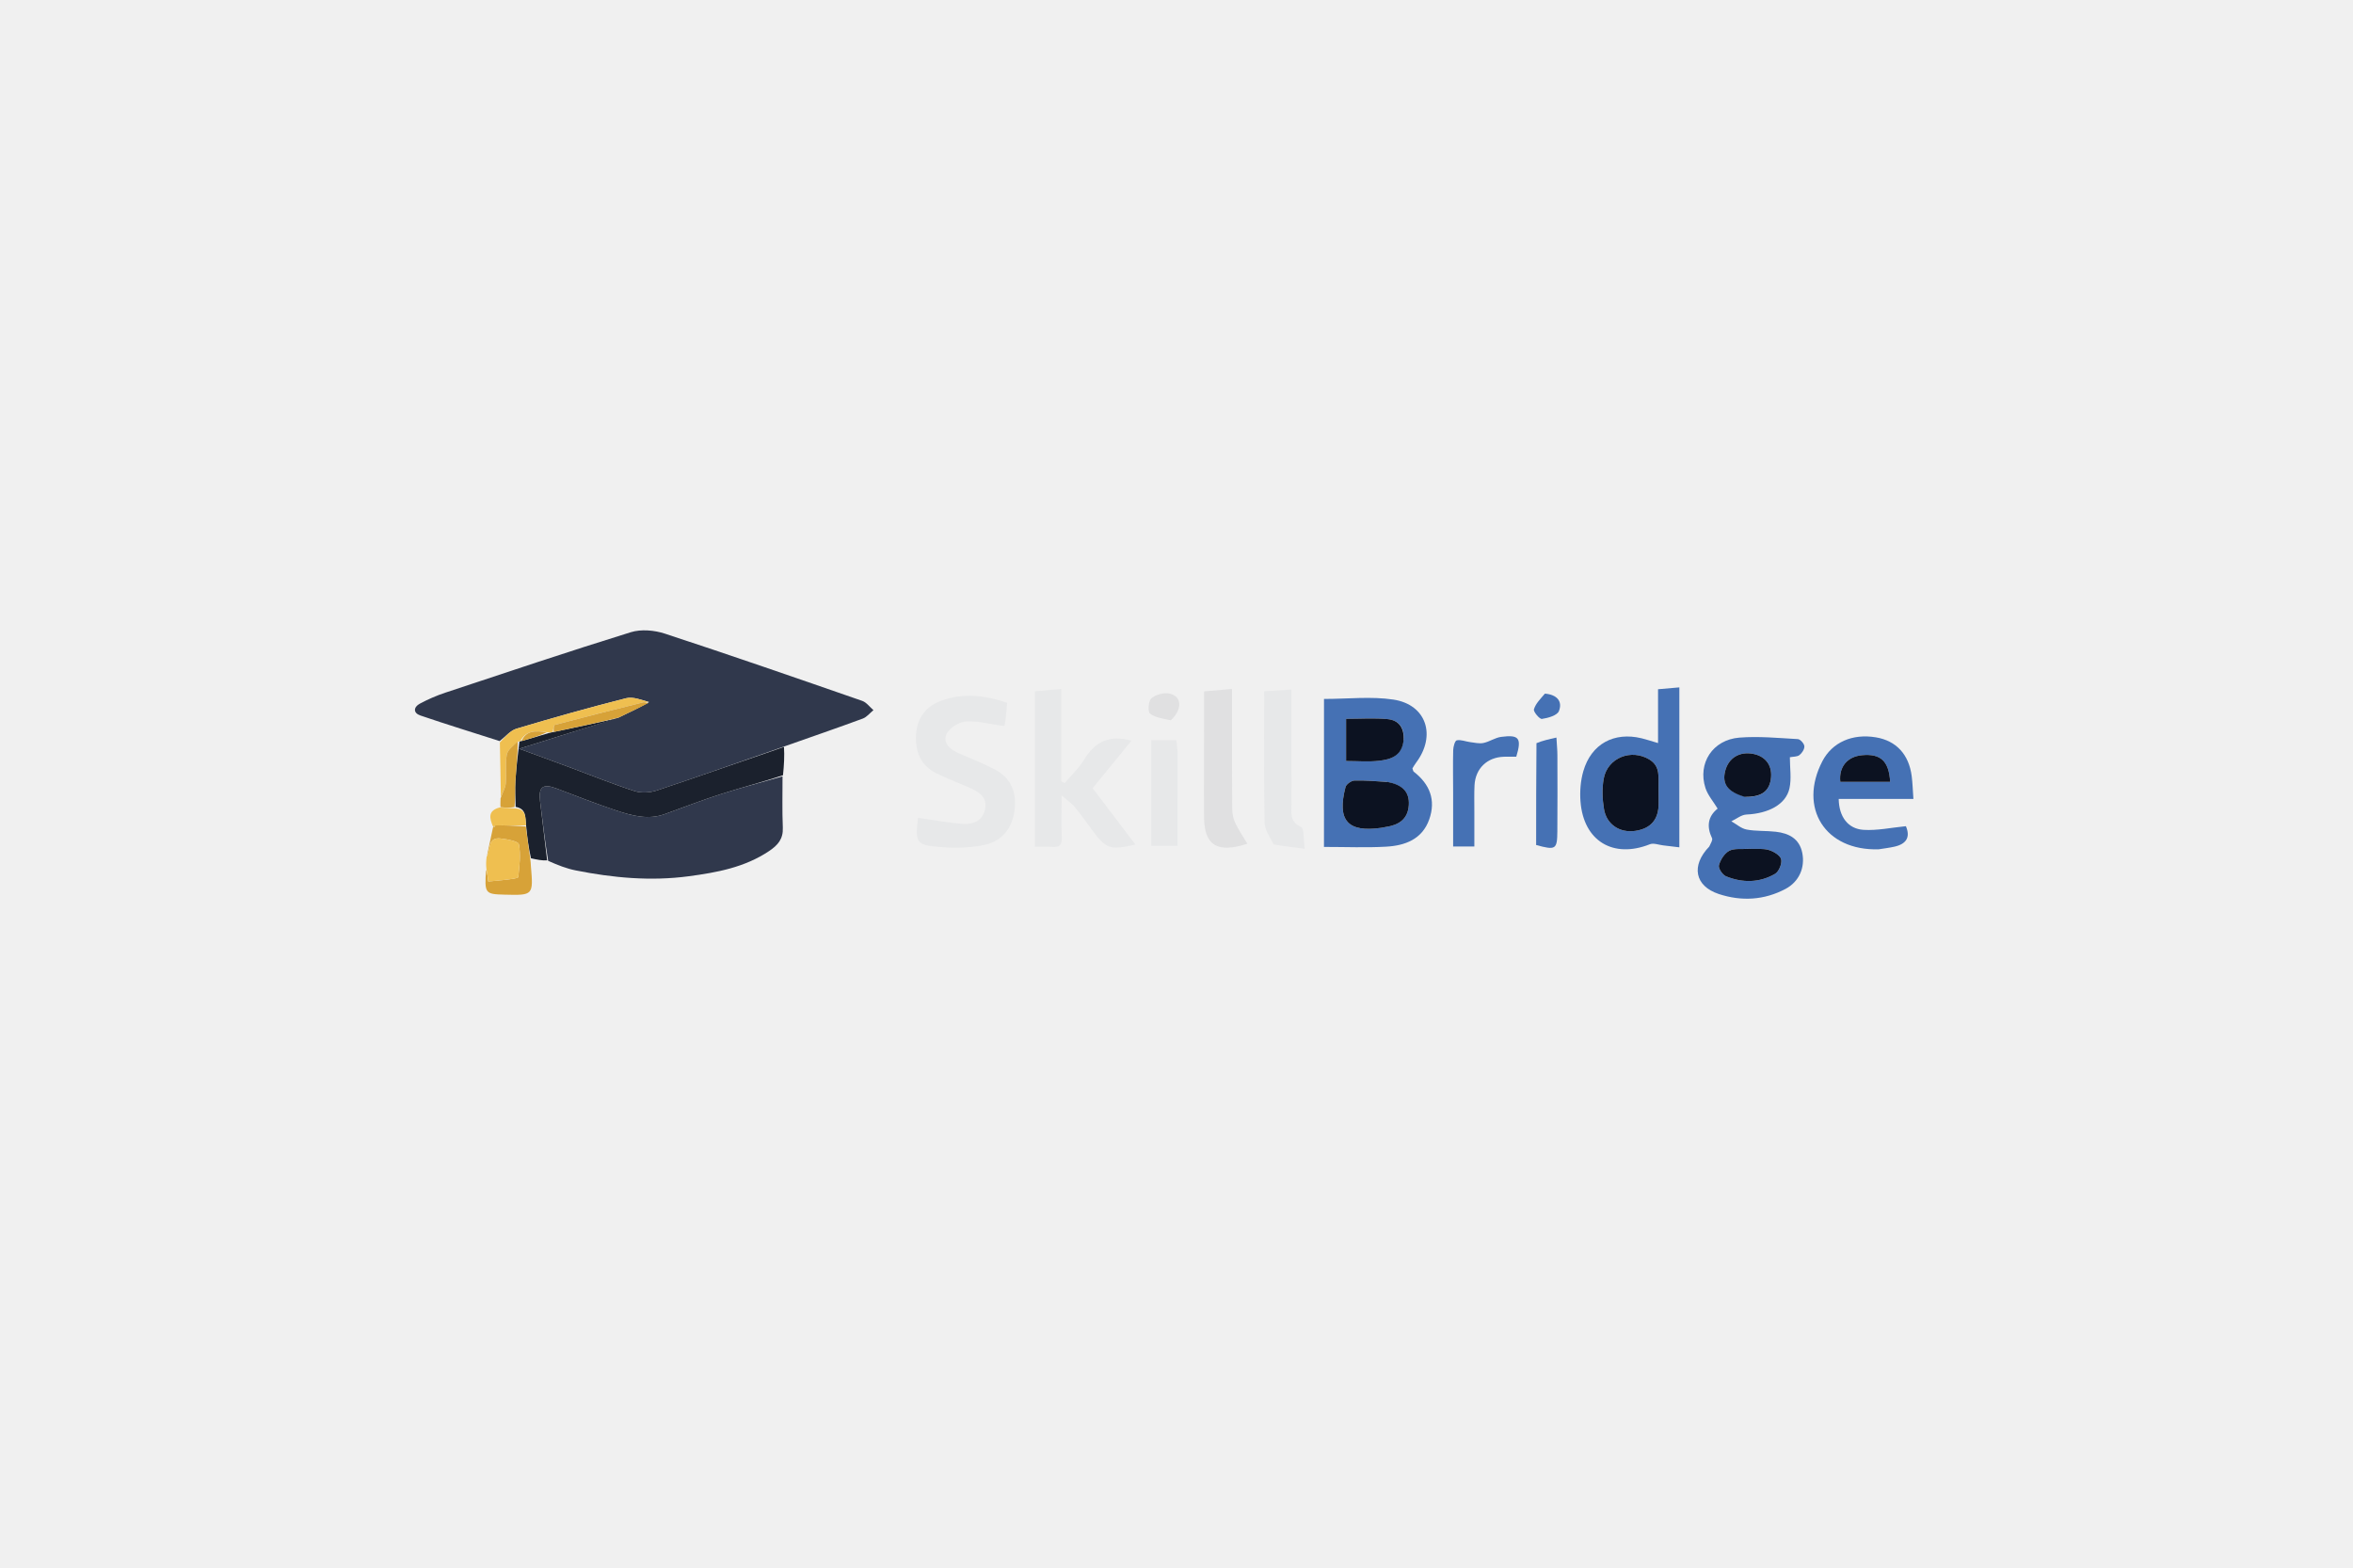
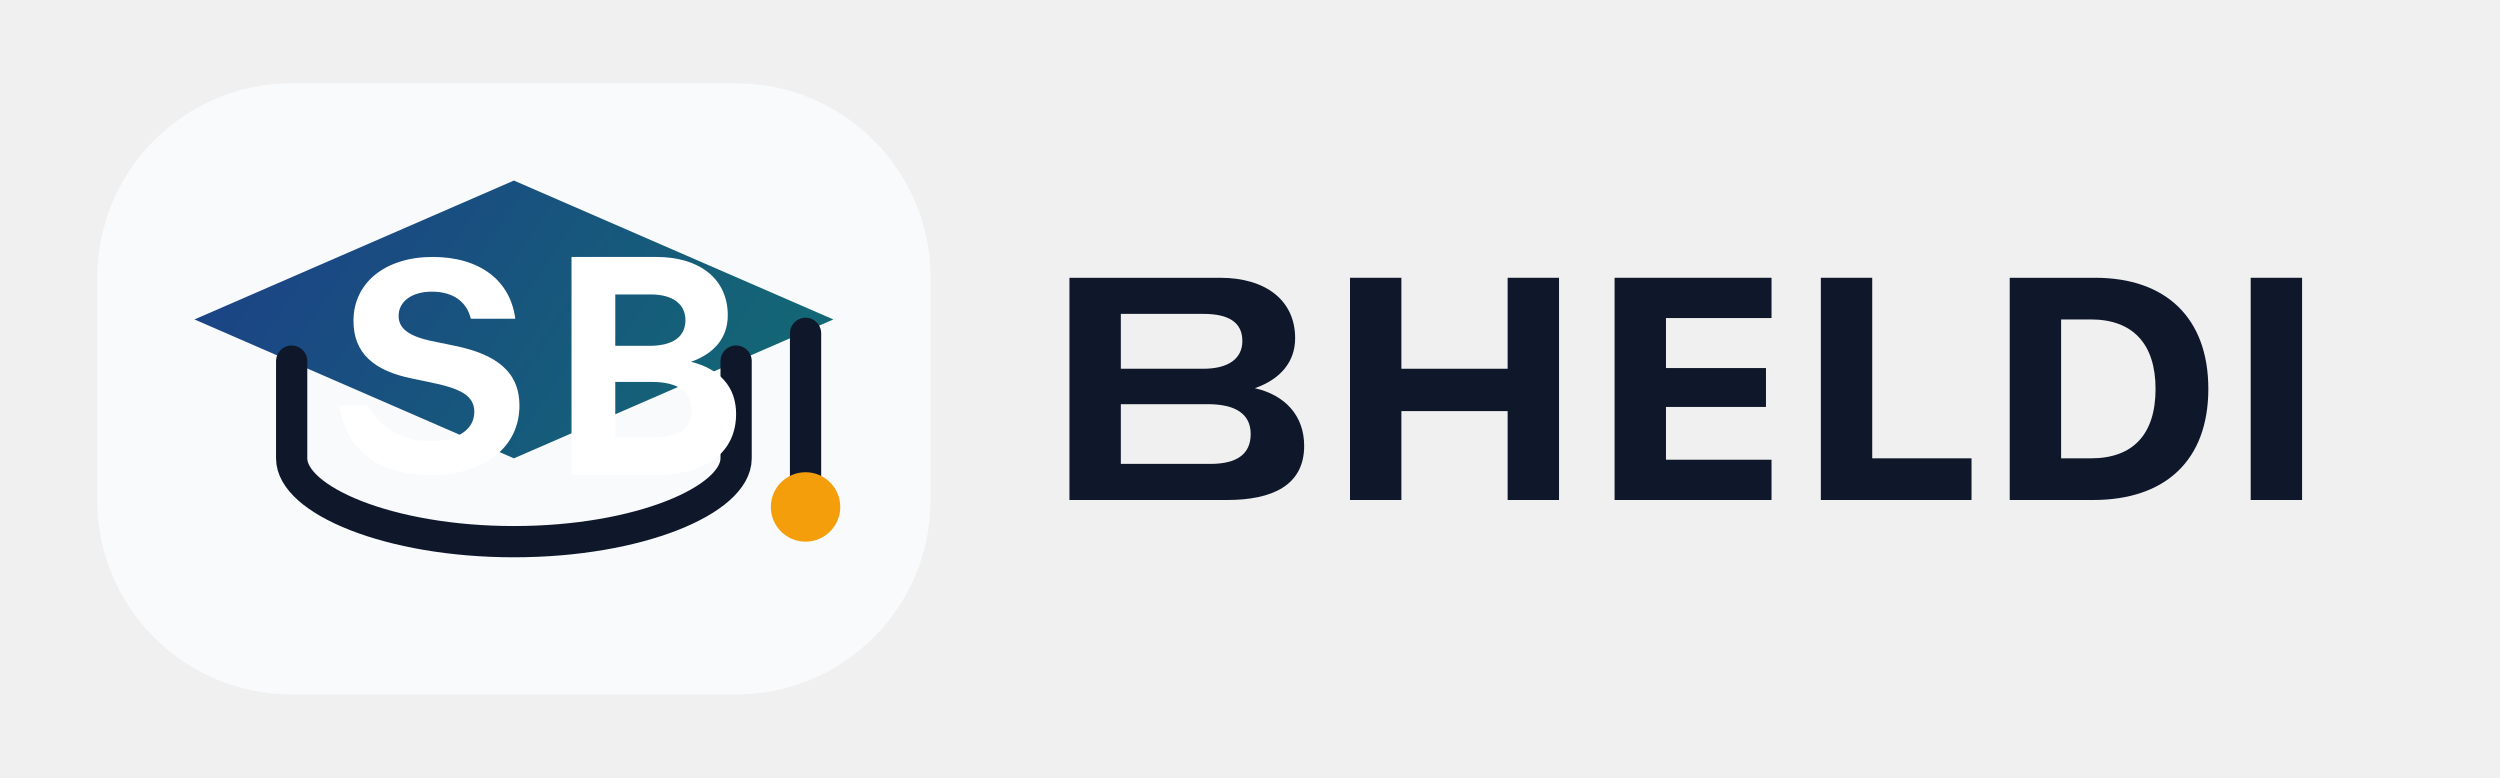
- <svg xmlns="http://www.w3.org/2000/svg" version="1.1" id="Layer_1" x="0px" y="0px" width="100%" viewBox="0 0 800 533" enable-background="new 0 0 800 533" xml:space="preserve">
- 0B0D14" opacity="1.000000" stroke="none"s*d=".*?z"s*/&gt;
- #0B0D14" opacity="1.000000" stroke="none" 
- 	d="
- M745.000000,534.000000 
- 	C496.666718,534.000000 248.833420,534.000000 1.000100,534.000000 
- 	C1.000067,356.333405 1.000067,178.666824 1.000033,1.000171 
- 	C267.666534,1.000114 534.333069,1.000114 800.999756,1.000057 
- 	C800.999817,178.666504 800.999817,356.333008 800.999878,533.999756 
- 	C782.500000,534.000000 764.000000,534.000000 745.000000,534.000000 
- M169.533264,274.664062 
- 	C165.704315,275.684540 166.512680,278.278107 167.531097,281.715576 
- 	C166.880737,284.782288 166.230377,287.848999 165.316833,291.716705 
- 	C165.268021,292.838257 165.219208,293.959808 164.949722,295.765900 
- 	C164.708069,303.759094 164.903549,304.011475 171.468033,304.179535 
- 	C181.348907,304.432556 181.346664,304.432709 180.495514,294.397369 
- 	C180.439575,293.737915 180.456879,293.072205 180.916672,291.964386 
- 	C182.623688,292.297577 184.330719,292.630737 186.713852,293.277374 
- 	C189.716446,294.178680 192.669617,295.327850 195.730255,295.937958 
- 	C208.442688,298.472137 221.273514,299.653534 234.188568,297.923035 
- 	C243.727615,296.644867 253.158981,294.926819 261.447632,289.383453 
- 	C264.468170,287.363373 266.316803,285.252350 266.150482,281.381866 
- 	C265.901245,275.582153 266.065247,269.764740 266.371185,263.217743 
- 	C266.558533,260.122650 266.745880,257.027557 267.512970,253.484100 
- 	C276.127289,250.450226 284.765594,247.481247 293.331573,244.316589 
- 	C294.709137,243.807663 295.764191,242.425720 296.968323,241.447327 
- 	C295.698425,240.371017 294.599701,238.801590 293.132935,238.292343 
- 	C270.828003,230.548248 248.519806,222.806076 226.087158,215.444977 
- 	C222.507874,214.270493 217.983276,213.864014 214.468506,214.952332 
- 	C193.361389,221.487854 172.411377,228.532974 151.437256,235.493286 
- 	C148.449066,236.484924 145.515732,237.756744 142.742538,239.244659 
- 	C140.559616,240.415863 140.443680,242.415588 142.907730,243.256943 
- 	C151.847870,246.309601 160.881821,249.087494 170.013809,252.908066 
- 	C170.104752,258.942474 170.195709,264.976898 170.089996,271.848907 
- 	C170.112228,272.708679 170.134460,273.568420 169.533264,274.664062 
- M580.847290,288.101379 
- 	C574.859253,294.319763 576.227600,301.262970 584.348389,303.953888 
- 	C592.040344,306.502747 599.802307,306.086731 607.085205,302.217804 
- 	C611.652954,299.791168 613.759277,295.009949 612.762512,290.003601 
- 	C611.789612,285.116943 608.196045,283.307831 603.766418,282.793365 
- 	C600.472412,282.410767 597.085327,282.651672 593.845947,282.046234 
- 	C592.002319,281.701721 590.372192,280.214996 588.645935,279.242584 
- 	C590.353821,278.440216 592.033508,277.021790 593.774475,276.942139 
- 	C601.295166,276.598114 607.213501,273.502808 608.409790,268.005798 
- 	C609.125549,264.717133 608.541138,261.145538 608.541138,257.456665 
- 	C609.671143,257.235779 611.008301,257.333008 611.801025,256.722900 
- 	C612.669067,256.054932 613.545227,254.693329 613.467590,253.708984 
- 	C613.397217,252.816879 612.086487,251.344421 611.256836,251.297729 
- 	C604.635437,250.925171 597.953430,250.266388 591.376892,250.788574 
- 	C582.280457,251.510803 577.107300,259.526123 579.846252,267.939636 
- 	C580.631104,270.350372 582.457031,272.422211 583.976807,274.932281 
- 	C580.679077,277.558228 580.167603,280.990234 582.076233,284.984741 
- 	C582.369385,285.598419 581.660889,286.690735 580.847290,288.101379 
- M450.138397,276.465546 
- 	C450.138397,280.219238 450.138397,283.972900 450.138397,287.955017 
- 	C457.714233,287.955017 464.505829,288.250854 471.259216,287.869568 
- 	C477.664551,287.507935 483.509491,285.390442 485.913757,278.632690 
- 	C488.265564,272.022430 486.123291,266.596313 480.651398,262.368469 
- 	C480.430725,262.197968 480.410583,261.767914 480.214600,261.234375 
- 	C480.575836,260.671570 480.971619,259.958801 481.457001,259.313416 
- 	C488.389282,250.095901 484.971863,239.559021 473.736877,237.859055 
- 	C466.171631,236.714371 458.292969,237.641022 450.149078,237.641022 
- 	C450.149078,250.295273 450.149078,262.886139 450.138397,276.465546 
- M341.809753,246.625458 
- 	C342.005890,244.160141 342.202026,241.694824 342.421600,238.934631 
- 	C334.984222,236.425858 327.706390,235.552567 320.319641,238.120499 
- 	C314.910187,240.001022 311.833618,244.004227 311.463501,249.654358 
- 	C311.091675,255.330063 312.898743,260.246826 318.381226,262.932465 
- 	C322.098450,264.753357 325.990662,266.214020 329.779449,267.892639 
- 	C332.985809,269.313202 335.858215,271.176025 334.866333,275.319977 
- 	C333.918121,279.281525 330.626373,280.396393 327.126282,280.112549 
- 	C322.091339,279.704315 317.099518,278.764771 312.091522,278.052307 
- 	C311.134644,286.763855 311.372253,287.354706 320.402649,288.054840 
- 	C325.126709,288.421082 330.057892,288.242828 334.679047,287.275818 
- 	C340.566406,286.043884 344.068390,281.754974 344.904510,275.745575 
- 	C345.759521,269.600220 343.874481,264.488647 338.073395,261.533875 
- 	C334.238831,259.580719 330.255890,257.906372 326.283783,256.239716 
- 	C323.243805,254.964172 320.435394,252.775192 321.774536,249.646667 
- 	C322.677979,247.536102 326.104980,245.410583 328.510559,245.280624 
- 	C332.699738,245.054306 336.971893,246.363678 341.809753,246.625458 
- M357.465057,287.900177 
- 	C359.902344,288.260468 361.143585,287.578796 360.998505,284.746368 
- 	C360.781342,280.505707 360.942078,276.245667 360.942078,270.445984 
- 	C363.195587,272.400330 364.472046,273.231018 365.386414,274.356079 
- 	C367.485931,276.939423 369.423645,279.655396 371.400787,282.336884 
- 	C376.048004,288.639404 377.519165,289.143036 386.018433,287.131134 
- 	C381.167664,280.739136 376.374878,274.423523 371.489777,267.986298 
- 	C376.026550,262.433350 380.330353,257.165527 384.684113,251.836563 
- 	C377.157867,249.743561 372.270813,252.185577 368.641022,258.203217 
- 	C366.865875,261.146118 364.241516,263.576782 362.001556,266.239319 
- 	C361.610962,266.044739 361.220398,265.850159 360.829834,265.655579 
- 	C360.829834,255.270279 360.829834,244.884979 360.829834,234.242188 
- 	C357.532227,234.536469 354.773987,234.782623 351.859131,235.042755 
- 	C351.859131,252.705353 351.859131,270.127411 351.859131,287.899506 
- 	C353.607971,287.899506 355.088043,287.899506 357.465057,287.900177 
- M570.966797,255.505280 
- 	C570.966797,248.397552 570.966797,241.289810 570.966797,233.709518 
- 	C568.283020,233.943329 566.207153,234.124191 563.719849,234.340881 
- 	C563.719849,237.659058 563.719788,240.621414 563.719788,243.583786 
- 	C563.719788,246.423355 563.719849,249.262924 563.719849,252.645142 
- 	C560.997620,251.846069 559.588257,251.368973 558.147827,251.019806 
- 	C548.760681,248.744278 541.026733,252.913086 538.326416,262.172668 
- 	C537.372681,265.443115 537.095337,269.091888 537.355774,272.503357 
- 	C538.382812,285.955994 548.486389,292.000244 560.944275,287.044891 
- 	C562.211487,286.540833 563.971436,287.260773 565.500366,287.433167 
- 	C567.201233,287.624939 568.899353,287.840149 570.962830,288.089081 
- 	C570.962830,277.107544 570.962830,266.805389 570.966797,255.505280 
- M639.184387,288.713013 
- 	C640.820374,288.436432 642.472534,288.232269 644.089111,287.869110 
- 	C648.164734,286.953522 649.582031,284.624939 647.987732,280.906677 
- 	C643.048035,281.387329 638.286682,282.438599 633.607849,282.150482 
- 	C628.292114,281.823090 625.232788,277.698792 625.143250,271.629150 
- 	C633.465820,271.629150 641.804321,271.629150 650.541992,271.629150 
- 	C650.313354,268.470825 650.254944,266.161072 649.961060,263.881622 
- 	C649.007751,256.488007 644.694214,251.855026 637.813599,250.697037 
- 	C629.777222,249.344543 622.924988,252.397018 619.589294,258.815430 
- 	C611.355286,274.658966 620.498108,289.325714 639.184387,288.713013 
- M409.383698,246.541367 
- 	C409.372772,257.005585 409.284760,267.470459 409.373901,277.933807 
- 	C409.453705,287.302399 413.767517,290.256622 424.090363,286.864075 
- 	C422.604858,284.364716 421.096893,282.176178 419.973145,279.805511 
- 	C419.304596,278.395142 418.965302,276.701172 418.949310,275.129883 
- 	C418.851227,265.496826 418.886963,255.862411 418.880127,246.228455 
- 	C418.877350,242.318146 418.879669,238.407837 418.879669,234.254227 
- 	C415.404266,234.550598 412.640198,234.786301 409.386383,235.063782 
- 	C409.386383,238.672729 409.386383,242.115936 409.383698,246.541367 
- M433.339752,287.296570 
- 	C436.519592,287.700470 439.699463,288.104370 443.603241,288.600250 
- 	C443.122711,285.335693 443.450562,281.662018 442.354919,281.172119 
- 	C438.270538,279.345917 439.111420,276.167450 439.101257,273.142700 
- 	C439.058350,260.391052 439.083099,247.639175 439.083099,234.445084 
- 	C435.757935,234.656097 432.882538,234.838577 429.815979,235.033188 
- 	C429.815979,250.203522 429.688141,264.979126 429.944794,279.748077 
- 	C429.986450,282.144745 431.732483,284.511810 433.339752,287.296570 
- M501.262848,275.493805 
- 	C501.275909,272.663696 501.180206,269.828003 501.324921,267.004639 
- 	C501.617188,261.301331 505.599274,257.476227 511.302704,257.291870 
- 	C512.746033,257.245239 514.192139,257.284912 515.522217,257.284912 
- 	C517.423767,250.965500 516.509399,249.733231 510.377014,250.537277 
- 	C508.322418,250.806671 506.430786,252.182251 504.372772,252.609558 
- 	C502.936890,252.907700 501.337372,252.509323 499.824158,252.317825 
- 	C498.291412,252.123856 496.696198,251.419891 495.287231,251.710327 
- 	C494.662781,251.839050 494.105133,253.856705 494.075195,255.031143 
- 	C493.952209,259.855469 494.049774,264.685272 494.054810,269.513062 
- 	C494.061157,275.598328 494.056366,281.683624 494.056366,287.813049 
- 	C496.848511,287.813049 498.897766,287.813049 501.266541,287.813049 
- 	C501.266541,283.762970 501.266541,280.118713 501.262848,275.493805 
- M400.358337,254.935486 
- 	C400.198517,253.718857 400.038727,252.502228 399.926270,251.646179 
- 	C396.679352,251.646179 393.947845,251.646179 391.410522,251.646179 
- 	C391.410522,263.965393 391.410522,275.854431 391.410522,287.574402 
- 	C394.568756,287.574402 397.317596,287.574402 400.353821,287.574402 
- 	C400.353821,276.788666 400.353821,266.319427 400.358337,254.935486 
- M522.275391,253.093933 
- 	C522.275391,264.542969 522.275391,275.992004 522.275391,287.305084 
- 	C528.928955,289.121918 529.430115,288.821289 529.482544,282.685303 
- 	C529.556519,274.033295 529.525452,265.380127 529.499817,256.727600 
- 	C529.494690,254.987625 529.313293,253.248169 529.170715,250.771866 
- 	C526.473572,251.373489 524.487793,251.816437 522.275391,253.093933 
- M398.415100,244.770477 
- 	C402.148254,241.049789 401.829742,236.655350 397.514130,235.794571 
- 	C395.607849,235.414337 392.887024,236.185364 391.437439,237.459412 
- 	C390.438812,238.337112 390.193848,241.972076 391.010132,242.623856 
- 	C392.769806,244.028946 395.430573,244.305588 398.415100,244.770477 
- M524.924805,235.890396 
- 	C523.724854,237.629074 522.089661,239.240997 521.529053,241.165894 
- 	C521.289246,241.989197 523.445679,244.548431 524.239502,244.433197 
- 	C526.324341,244.130569 529.429138,243.255264 530.016052,241.772400 
- 	C531.346069,238.411987 529.302307,236.158798 524.924805,235.890396 
- z"/&gt;
- <path fill="#30384C" opacity="1" stroke="none" d=" M169.88,251.969   C160.882,249.087 151.848,246.31 142.908,243.257   C140.444,242.416 140.56,240.416 142.743,239.245   C145.516,237.757 148.449,236.485 151.437,235.493   C172.411,228.533 193.361,221.488 214.469,214.952   C217.983,213.864 222.508,214.27 226.087,215.445   C248.52,222.806 270.828,230.548 293.133,238.292   C294.6,238.802 295.698,240.371 296.968,241.447   C295.764,242.426 294.709,243.808 293.332,244.317   C284.766,247.481 276.127,250.45 266.833,253.724   C251.896,258.922 237.672,263.976 223.352,268.742   C221.026,269.516 218.049,269.71 215.761,268.971   C208.179,266.521 200.779,263.512 193.302,260.737   C188.121,258.815 182.928,256.926 176.517,254.573   C182.214,252.782 186.622,251.378 191.041,250.01   C197.348,248.057 203.663,246.13 210.306,243.982   C214.007,242.201 217.377,240.632 220.721,238.698   C218.067,237.975 215.23,236.796 212.844,237.4   C200.361,240.562 187.957,244.055 175.619,247.746   C173.477,248.387 171.782,250.523 169.88,251.969  z" />
-   <path fill="#30384C" opacity="1" stroke="none" d=" M266.054,263.955   C266.065,269.765 265.901,275.582 266.15,281.382   C266.317,285.252 264.468,287.363 261.448,289.383   C253.159,294.927 243.728,296.645 234.189,297.923   C221.274,299.654 208.443,298.472 195.73,295.938   C192.67,295.328 189.716,294.179 186.362,292.681   C185.215,285.526 184.432,278.967 183.621,272.41   C183.02,267.546 184.585,266.338 189.14,268.061   C195.92,270.626 202.668,273.3 209.547,275.574   C214.875,277.335 220.352,278.849 226.036,276.786   C232.401,274.475 238.726,272.031 245.172,269.971   C252.069,267.767 259.088,265.944 266.054,263.955  z" />
-   <path fill="#4571B4" opacity="1" stroke="none" d=" M581.131,287.832   C581.661,286.691 582.369,285.598 582.076,284.985   C580.168,280.99 580.679,277.558 583.977,274.932   C582.457,272.422 580.631,270.35 579.846,267.94   C577.107,259.526 582.28,251.511 591.377,250.789   C597.953,250.266 604.635,250.925 611.257,251.298   C612.086,251.344 613.397,252.817 613.468,253.709   C613.545,254.693 612.669,256.055 611.801,256.723   C611.008,257.333 609.671,257.236 608.541,257.457   C608.541,261.146 609.126,264.717 608.41,268.006   C607.214,273.503 601.295,276.598 593.774,276.942   C592.034,277.022 590.354,278.44 588.646,279.243   C590.372,280.215 592.002,281.702 593.846,282.046   C597.085,282.652 600.472,282.411 603.766,282.793   C608.196,283.308 611.79,285.117 612.763,290.004   C613.759,295.01 611.653,299.791 607.085,302.218   C599.802,306.087 592.04,306.503 584.348,303.954   C576.228,301.263 574.859,294.32 581.131,287.832  M594.134,288.597   C592.019,288.777 589.581,288.37 587.881,289.304   C586.26,290.195 584.91,292.354 584.42,294.213   C584.155,295.221 585.649,297.467 586.839,297.95   C592.435,300.224 598.215,300.173 603.493,297.118   C604.799,296.363 605.919,293.646 605.586,292.179   C605.282,290.836 603.039,289.497 601.396,289.006   C599.401,288.41 597.139,288.703 594.134,288.597  M593.654,270.974   C597.834,270.957 601.294,269.84 602.052,265.055   C602.777,260.468 600.422,257.142 596.023,256.307   C591.386,255.426 587.661,257.718 586.543,262.141   C585.426,266.558 587.375,269.27 593.654,270.974  z" />
-   <path fill="#4571B4" opacity="1" stroke="none" d=" M450.144,275.971   C450.149,262.886 450.149,250.295 450.149,237.641   C458.293,237.641 466.172,236.714 473.737,237.859   C484.972,239.559 488.389,250.096 481.457,259.313   C480.972,259.959 480.576,260.672 480.215,261.234   C480.411,261.768 480.431,262.198 480.651,262.368   C486.123,266.596 488.266,272.022 485.914,278.633   C483.509,285.39 477.665,287.508 471.259,287.87   C464.506,288.251 457.714,287.955 450.138,287.955   C450.138,283.973 450.138,280.219 450.144,275.971  M471.435,265.818   C467.794,265.636 464.146,265.27 460.514,265.385   C459.441,265.419 457.72,266.629 457.465,267.606   C454.501,278.969 458.203,283.105 469.635,281.459   C470.128,281.388 470.612,281.251 471.105,281.18   C475.502,280.552 478.685,278.589 478.985,273.708   C479.275,268.988 476.516,266.781 471.435,265.818  M477.227,251.401   C477.544,247.374 475.513,244.839 471.711,244.492   C467.164,244.077 462.549,244.394 457.657,244.394   C457.657,249.181 457.657,253.866 457.657,258.751   C461.684,258.751 465.353,259.088 468.931,258.66   C472.759,258.202 476.584,257.127 477.227,251.401  z" />
-   <path fill="#1B212D" opacity="1" stroke="none" d=" M266.212,263.586   C259.088,265.944 252.069,267.767 245.172,269.971   C238.726,272.031 232.401,274.475 226.036,276.786   C220.352,278.849 214.875,277.335 209.547,275.574   C202.668,273.3 195.92,270.626 189.14,268.061   C184.585,266.338 183.02,267.546 183.621,272.41   C184.432,278.967 185.215,285.526 186.023,292.524   C184.331,292.631 182.624,292.298 180.529,291.813   C179.687,288.105 179.232,284.549 178.868,280.617   C178.563,277.894 179.023,274.979 175.316,274.337   C175.25,271.11 175.065,268.325 175.238,265.563   C175.52,261.085 176.036,256.622 176.599,252.157   C176.744,252.162 176.931,251.939 177.316,251.961   C180.5,251.089 183.3,250.195 186.418,249.286   C187.132,249.121 187.527,248.971 188.311,248.855   C195.791,247.324 202.883,245.758 209.975,244.193   C203.663,246.13 197.348,248.057 191.041,250.01   C186.622,251.378 182.214,252.782 176.517,254.573   C182.928,256.926 188.121,258.815 193.302,260.737   C200.779,263.512 208.179,266.521 215.761,268.971   C218.049,269.71 221.026,269.516 223.352,268.742   C237.672,263.976 251.896,258.922 266.543,253.948   C266.746,257.028 266.559,260.123 266.212,263.586  z" />
-   <path fill="#E7E8E9" opacity="1" stroke="none" d=" M341.51,246.827   C336.972,246.364 332.7,245.054 328.511,245.281   C326.105,245.411 322.678,247.536 321.775,249.647   C320.435,252.775 323.244,254.964 326.284,256.24   C330.256,257.906 334.239,259.581 338.073,261.534   C343.874,264.489 345.76,269.6 344.905,275.746   C344.068,281.755 340.566,286.044 334.679,287.276   C330.058,288.243 325.127,288.421 320.403,288.055   C311.372,287.355 311.135,286.764 312.092,278.052   C317.1,278.765 322.091,279.704 327.126,280.113   C330.626,280.396 333.918,279.282 334.866,275.32   C335.858,271.176 332.986,269.313 329.779,267.893   C325.991,266.214 322.098,264.753 318.381,262.932   C312.899,260.247 311.092,255.33 311.464,249.654   C311.834,244.004 314.91,240.001 320.32,238.12   C327.706,235.553 334.984,236.426 342.422,238.935   C342.202,241.695 342.006,244.16 341.51,246.827  z" />
-   <path fill="#E7E8E9" opacity="1" stroke="none" d=" M357.017,287.9   C355.088,287.9 353.608,287.9 351.859,287.9   C351.859,270.127 351.859,252.705 351.859,235.043   C354.774,234.783 357.532,234.536 360.83,234.242   C360.83,244.885 360.83,255.27 360.83,265.656   C361.22,265.85 361.611,266.045 362.002,266.239   C364.242,263.577 366.866,261.146 368.641,258.203   C372.271,252.186 377.158,249.744 384.684,251.837   C380.33,257.166 376.027,262.433 371.49,267.986   C376.375,274.424 381.168,280.739 386.018,287.131   C377.519,289.143 376.048,288.639 371.401,282.337   C369.424,279.655 367.486,276.939 365.386,274.356   C364.472,273.231 363.196,272.4 360.942,270.446   C360.942,276.246 360.781,280.506 360.999,284.746   C361.144,287.579 359.902,288.26 357.017,287.9  z" />
-   <path fill="#4571B4" opacity="1" stroke="none" d=" M570.965,256.004   C570.963,266.805 570.963,277.108 570.963,288.089   C568.899,287.84 567.201,287.625 565.5,287.433   C563.971,287.261 562.211,286.541 560.944,287.045   C548.486,292 538.383,285.956 537.356,272.503   C537.095,269.092 537.373,265.443 538.326,262.173   C541.027,252.913 548.761,248.744 558.148,251.02   C559.588,251.369 560.998,251.846 563.72,252.645   C563.72,249.263 563.72,246.423 563.72,243.584   C563.72,240.621 563.72,237.659 563.72,234.341   C566.207,234.124 568.283,233.943 570.967,233.71   C570.967,241.29 570.967,248.398 570.965,256.004  M563.909,267.641   C563.805,264.233 564.584,260.616 560.868,258.295   C554.694,254.44 546.54,257.586 545.243,264.772   C544.639,268.122 544.781,271.757 545.351,275.133   C546.238,280.392 550.809,283.28 556.004,282.499   C561.343,281.696 563.969,278.559 563.921,273.049   C563.908,271.557 563.906,270.064 563.909,267.641  z" />
-   <path fill="#4571B4" opacity="1" stroke="none" d=" M638.736,288.762   C620.498,289.326 611.355,274.659 619.589,258.815   C622.925,252.397 629.777,249.345 637.814,250.697   C644.694,251.855 649.008,256.488 649.961,263.882   C650.255,266.161 650.313,268.471 650.542,271.629   C641.804,271.629 633.466,271.629 625.143,271.629   C625.233,277.699 628.292,281.823 633.608,282.15   C638.287,282.439 643.048,281.387 647.988,280.907   C649.582,284.625 648.165,286.954 644.089,287.869   C642.473,288.232 640.82,288.436 638.736,288.762  M634.471,265.825   C637.185,265.825 639.899,265.825 642.634,265.825   C642.226,258.668 639.328,256.182 633.073,256.766   C628.095,257.23 625.123,260.72 625.687,265.829   C628.27,265.829 630.894,265.829 634.471,265.825  z" />
-   <path fill="#E0E0E1" opacity="1" stroke="none" d=" M409.385,246.05   C409.386,242.116 409.386,238.673 409.386,235.064   C412.64,234.786 415.404,234.551 418.88,234.254   C418.88,238.408 418.877,242.318 418.88,246.228   C418.887,255.862 418.851,265.497 418.949,275.13   C418.965,276.701 419.305,278.395 419.973,279.806   C421.097,282.176 422.605,284.365 424.09,286.864   C413.768,290.257 409.454,287.302 409.374,277.934   C409.285,267.47 409.373,257.006 409.385,246.05  z" />
-   <path fill="#E7E8E9" opacity="1" stroke="none" d=" M433.015,287.095   C431.732,284.512 429.986,282.145 429.945,279.748   C429.688,264.979 429.816,250.204 429.816,235.033   C432.883,234.839 435.758,234.656 439.083,234.445   C439.083,247.639 439.058,260.391 439.101,273.143   C439.111,276.167 438.271,279.346 442.355,281.172   C443.451,281.662 443.123,285.336 443.603,288.6   C439.699,288.104 436.52,287.7 433.015,287.095  z" />
-   <path fill="#4571B4" opacity="1" stroke="none" d=" M501.265,275.984   C501.267,280.119 501.267,283.763 501.267,287.813   C498.898,287.813 496.849,287.813 494.056,287.813   C494.056,281.684 494.061,275.598 494.055,269.513   C494.05,264.685 493.952,259.855 494.075,255.031   C494.105,253.857 494.663,251.839 495.287,251.71   C496.696,251.42 498.291,252.124 499.824,252.318   C501.337,252.509 502.937,252.908 504.373,252.61   C506.431,252.182 508.322,250.807 510.377,250.537   C516.509,249.733 517.424,250.965 515.522,257.285   C514.192,257.285 512.746,257.245 511.303,257.292   C505.599,257.476 501.617,261.301 501.325,267.005   C501.18,269.828 501.276,272.664 501.265,275.984  z" />
-   <path fill="#E7E8E9" opacity="1" stroke="none" d=" M400.356,255.393   C400.354,266.319 400.354,276.789 400.354,287.574   C397.318,287.574 394.569,287.574 391.411,287.574   C391.411,275.854 391.411,263.965 391.411,251.646   C393.948,251.646 396.679,251.646 399.926,251.646   C400.039,252.502 400.199,253.719 400.356,255.393  z" />
-   <path fill="#4571B4" opacity="1" stroke="none" d=" M522.389,252.677   C524.488,251.816 526.474,251.373 529.171,250.772   C529.313,253.248 529.495,254.988 529.5,256.728   C529.525,265.38 529.557,274.033 529.483,282.685   C529.43,288.821 528.929,289.122 522.275,287.305   C522.275,275.992 522.275,264.543 522.389,252.677  z" />
-   <path fill="#D7A238" opacity="1" stroke="none" d=" M178.777,280.993   C179.232,284.549 179.687,288.105 180.291,292.035   C180.457,293.072 180.44,293.738 180.496,294.397   C181.347,304.433 181.349,304.433 171.468,304.18   C164.904,304.011 164.708,303.759 165.256,295.68   C165.705,296.987 165.849,298.379 165.985,299.7   C168.407,299.468 170.526,299.322 172.628,299.043   C173.888,298.875 176.16,298.61 176.204,298.198   C176.602,294.49 177.101,290.646 176.42,287.06   C176.221,286.013 172.369,285.317 170.125,285.074   C165.794,284.603 166.892,288.785 165.58,290.916   C166.23,287.849 166.881,284.782 167.623,281.31   C167.715,280.904 167.985,281.03 168.057,281.101   C168.13,281.172 168.357,281.171 168.357,281.171   C168.357,281.171 168.018,280.992 168.1,280.656   C171.713,280.544 175.245,280.769 178.777,280.993  z" />
-   <path fill="#EFBF50" opacity="1" stroke="none" d=" M187.923,248.821   C187.527,248.971 187.132,249.121 186.206,248.985   C182.253,248.409 178.883,248.259 176.931,251.939   C176.931,251.939 176.744,252.162 176.178,252.115   C174.457,253.572 172.592,254.951 172.301,256.607   C171.741,259.791 172.249,263.147 171.958,266.4   C171.817,267.975 170.869,269.477 170.287,271.011   C170.196,264.977 170.105,258.942 169.947,252.439   C171.782,250.523 173.477,248.387 175.619,247.746   C187.957,244.055 200.361,240.562 212.844,237.4   C215.23,236.796 218.067,237.975 220.385,238.663   C219.583,238.926 219.054,238.699 218.609,238.81   C208.605,241.308 198.603,243.817 188.638,246.461   C188.22,246.572 188.153,248.005 187.923,248.821  z" />
-   <path fill="#EFBF50" opacity="1" stroke="none" d=" M165.448,291.316   C166.892,288.785 165.794,284.603 170.125,285.074   C172.369,285.317 176.221,286.013 176.42,287.06   C177.101,290.646 176.602,294.49 176.204,298.198   C176.16,298.61 173.888,298.875 172.628,299.043   C170.526,299.322 168.407,299.468 165.985,299.7   C165.849,298.379 165.705,296.987 165.366,295.338   C165.219,293.96 165.268,292.838 165.448,291.316  z" />
-   <path fill="#E0E0E1" opacity="1" stroke="none" d=" M398.069,244.907   C395.431,244.306 392.77,244.029 391.01,242.624   C390.194,241.972 390.439,238.337 391.437,237.459   C392.887,236.185 395.608,235.414 397.514,235.795   C401.83,236.655 402.148,241.05 398.069,244.907  z" />
-   <path fill="#4571B4" opacity="1" stroke="none" d=" M525.26,235.834   C529.302,236.159 531.346,238.412 530.016,241.772   C529.429,243.255 526.324,244.131 524.24,244.433   C523.446,244.548 521.289,241.989 521.529,241.166   C522.09,239.241 523.725,237.629 525.26,235.834  z" />
-   <path fill="#D7A238" opacity="1" stroke="none" d=" M170.188,271.43   C170.869,269.477 171.817,267.975 171.958,266.4   C172.249,263.147 171.741,259.791 172.301,256.607   C172.592,254.951 174.457,253.572 176.032,252.11   C176.036,256.622 175.52,261.085 175.238,265.563   C175.065,268.325 175.25,271.11 174.93,274.393   C173.11,274.745 171.633,274.586 170.157,274.428   C170.134,273.568 170.112,272.709 170.188,271.43  z" />
-   <path fill="#EFBF50" opacity="1" stroke="none" d=" M169.845,274.546   C171.633,274.586 173.11,274.745 174.972,274.847   C179.023,274.979 178.563,277.894 178.868,280.617   C175.245,280.769 171.713,280.544 168.089,280.664   C167.997,281.007 167.985,281.03 167.985,281.03   C167.985,281.03 167.715,280.904 167.566,280.904   C166.513,278.278 165.704,275.685 169.845,274.546  z" />
-   <path fill="#D7A238" opacity="1" stroke="none" d=" M188.311,248.855   C188.153,248.005 188.22,246.572 188.638,246.461   C198.603,243.817 208.605,241.308 218.609,238.81   C219.054,238.699 219.583,238.926 220.41,239.029   C217.377,240.632 214.007,242.201 210.306,243.982   C202.883,245.758 195.791,247.324 188.311,248.855  z" />
-   <path fill="#0C1221" opacity="1" stroke="none" d=" M594.563,288.605   C597.139,288.703 599.401,288.41 601.396,289.006   C603.039,289.497 605.282,290.836 605.586,292.179   C605.919,293.646 604.799,296.363 603.493,297.118   C598.215,300.173 592.435,300.224 586.839,297.95   C585.649,297.467 584.155,295.221 584.42,294.213   C584.91,292.354 586.26,290.195 587.881,289.304   C589.581,288.37 592.019,288.777 594.563,288.605  z" />
-   <path fill="#0C1221" opacity="1" stroke="none" d=" M593.253,270.946   C587.375,269.27 585.426,266.558 586.543,262.141   C587.661,257.718 591.386,255.426 596.023,256.307   C600.422,257.142 602.777,260.468 602.052,265.055   C601.294,269.84 597.834,270.957 593.253,270.946  z" />
-   <path fill="#0C1221" opacity="1" stroke="none" d=" M471.847,265.873   C476.516,266.781 479.275,268.988 478.985,273.708   C478.685,278.589 475.502,280.552 471.105,281.18   C470.612,281.251 470.128,281.388 469.635,281.459   C458.203,283.105 454.501,278.969 457.465,267.606   C457.72,266.629 459.441,265.419 460.514,265.385   C464.146,265.27 467.794,265.636 471.847,265.873  z" />
-   <path fill="#0C1221" opacity="1" stroke="none" d=" M477.199,251.817   C476.584,257.127 472.759,258.202 468.931,258.66   C465.353,259.088 461.684,258.751 457.657,258.751   C457.657,253.866 457.657,249.181 457.657,244.394   C462.549,244.394 467.164,244.077 471.711,244.492   C475.513,244.839 477.544,247.374 477.199,251.817  z" />
-   <path fill="#D7A238" opacity="1" stroke="none" d=" M177.316,251.961   C178.883,248.259 182.253,248.409 185.888,249   C183.3,250.195 180.5,251.089 177.316,251.961  z" />
-   <path fill="#0C1221" opacity="1" stroke="none" d=" M563.905,268.106   C563.906,270.064 563.908,271.557 563.921,273.049   C563.969,278.559 561.343,281.696 556.004,282.499   C550.809,283.28 546.238,280.392 545.351,275.133   C544.781,271.757 544.639,268.122 545.243,264.772   C546.54,257.586 554.694,254.44 560.868,258.295   C564.584,260.616 563.805,264.233 563.905,268.106  z" />
-   <path fill="#0C1221" opacity="1" stroke="none" d=" M633.994,265.827   C630.894,265.829 628.27,265.829 625.687,265.829   C625.123,260.72 628.095,257.23 633.073,256.766   C639.328,256.182 642.226,258.668 642.634,265.825   C639.899,265.825 637.185,265.825 633.994,265.827  z" />
-   <path fill="#EFBF50" opacity="1" stroke="none" d=" M168.008,280.999   C168.018,280.992 168.357,281.171 168.357,281.171   C168.357,281.171 168.13,281.172 168.057,281.101   C167.985,281.03 167.997,281.007 168.008,280.999  z" />
+ <svg xmlns="http://www.w3.org/2000/svg" width="360" height="112" viewBox="0 0 360 112" fill="none">
+   <defs>
+     <linearGradient id="sbMark" x1="20" y1="20" x2="126" y2="92" gradientUnits="userSpaceOnUse">
+       <stop stop-color="#1E3A8A" />
+       <stop offset="1" stop-color="#0F766E" />
+     </linearGradient>
+   </defs>
+   <rect x="14" y="12" width="120" height="88" rx="28" fill="#F8FAFC" />
+   <path d="M74 26L28 46L74 66L120 46L74 26Z" fill="url(#sbMark)" />
+   <path d="M42 52V66C42 72 56 78 74 78C92 78 106 72 106 66V52" stroke="#0F172A" stroke-width="4.5" stroke-linecap="round" stroke-linejoin="round" />
+   <path d="M116 48V69" stroke="#0F172A" stroke-width="4.5" stroke-linecap="round" />
+   <circle cx="116" cy="73" r="5" fill="#F59E0B" />
+   <path d="M53 58.4C54.7 61.7 58 63.5 61.9 63.5C66 63.5 68.3 61.8 68.3 59.3C68.3 56.9 66.2 55.9 61.7 55L59.3 54.5C53.9 53.4 50.9 50.9 50.9 46.2C50.9 40.7 55.5 37 62.3 37C69.1 37 73.5 40.4 74.2 45.9H67.8C67.2 43.4 65.2 42 62.2 42C59.3 42 57.4 43.4 57.4 45.5C57.4 47.5 59.2 48.6 63.1 49.3L65.5 49.8C71.4 51 74.8 53.5 74.8 58.4C74.8 64.3 69.9 68.4 61.9 68.4C54.5 68.4 49.8 64.8 48.9 58.4H53Z" fill="white" />
+   <path d="M82.3 37H94.5C100.8 37 104.8 40.2 104.8 45.4C104.8 48.6 102.9 50.9 99.5 52.1C103.6 53.1 106 55.7 106 59.6C106 65.2 101.6 68.4 94.4 68.4H82.3V37ZM88.6 49.8H93.5C96.9 49.8 98.7 48.5 98.7 46.1C98.7 43.8 96.9 42.4 93.7 42.4H88.6V49.8ZM88.6 63H94C97.8 63 99.6 61.7 99.6 59.1C99.6 56.4 97.6 55 93.9 55H88.6V63Z" fill="white" />
+   <path d="M154 72V40H175.7C182.2 40 186.5 43.2 186.5 48.7C186.5 52.1 184.4 54.6 180.7 55.9C185.1 56.9 187.8 59.9 187.8 64.2C187.8 69.9 183.2 72 176.7 72H154ZM161.4 53.1H173.3C176.8 53.1 178.9 51.7 178.9 49.1C178.9 46.4 176.9 45.2 173.3 45.2H161.4V53.1ZM161.4 66.8H174.3C178.1 66.8 180.1 65.4 180.1 62.5C180.1 59.6 177.9 58.2 173.9 58.2H161.4V66.8Z" fill="#0F172A" />
+   <path d="M194.4 72V40H201.8V53.1H217.1V40H224.5V72H217.1V59.2H201.8V72H194.4Z" fill="#0F172A" />
+   <path d="M232.5 72V40H255.1V45.8H239.9V53H254.3V58.6H239.9V66.2H255.1V72H232.5Z" fill="#0F172A" />
+   <path d="M262.2 72V40H269.6V66H283.9V72H262.2Z" fill="#0F172A" />
+   <path d="M289.4 72V40H301.7C311.9 40 318 45.8 318 56C318 66.3 311.8 72 301.4 72H289.4ZM296.8 66H301.1C307.1 66 310.4 62.6 310.4 56C310.4 49.5 307.1 46 301.1 46H296.8V66Z" fill="#0F172A" />
+   <path d="M324.1 72V40H331.5V72H324.1Z" fill="#0F172A" />
</svg>
